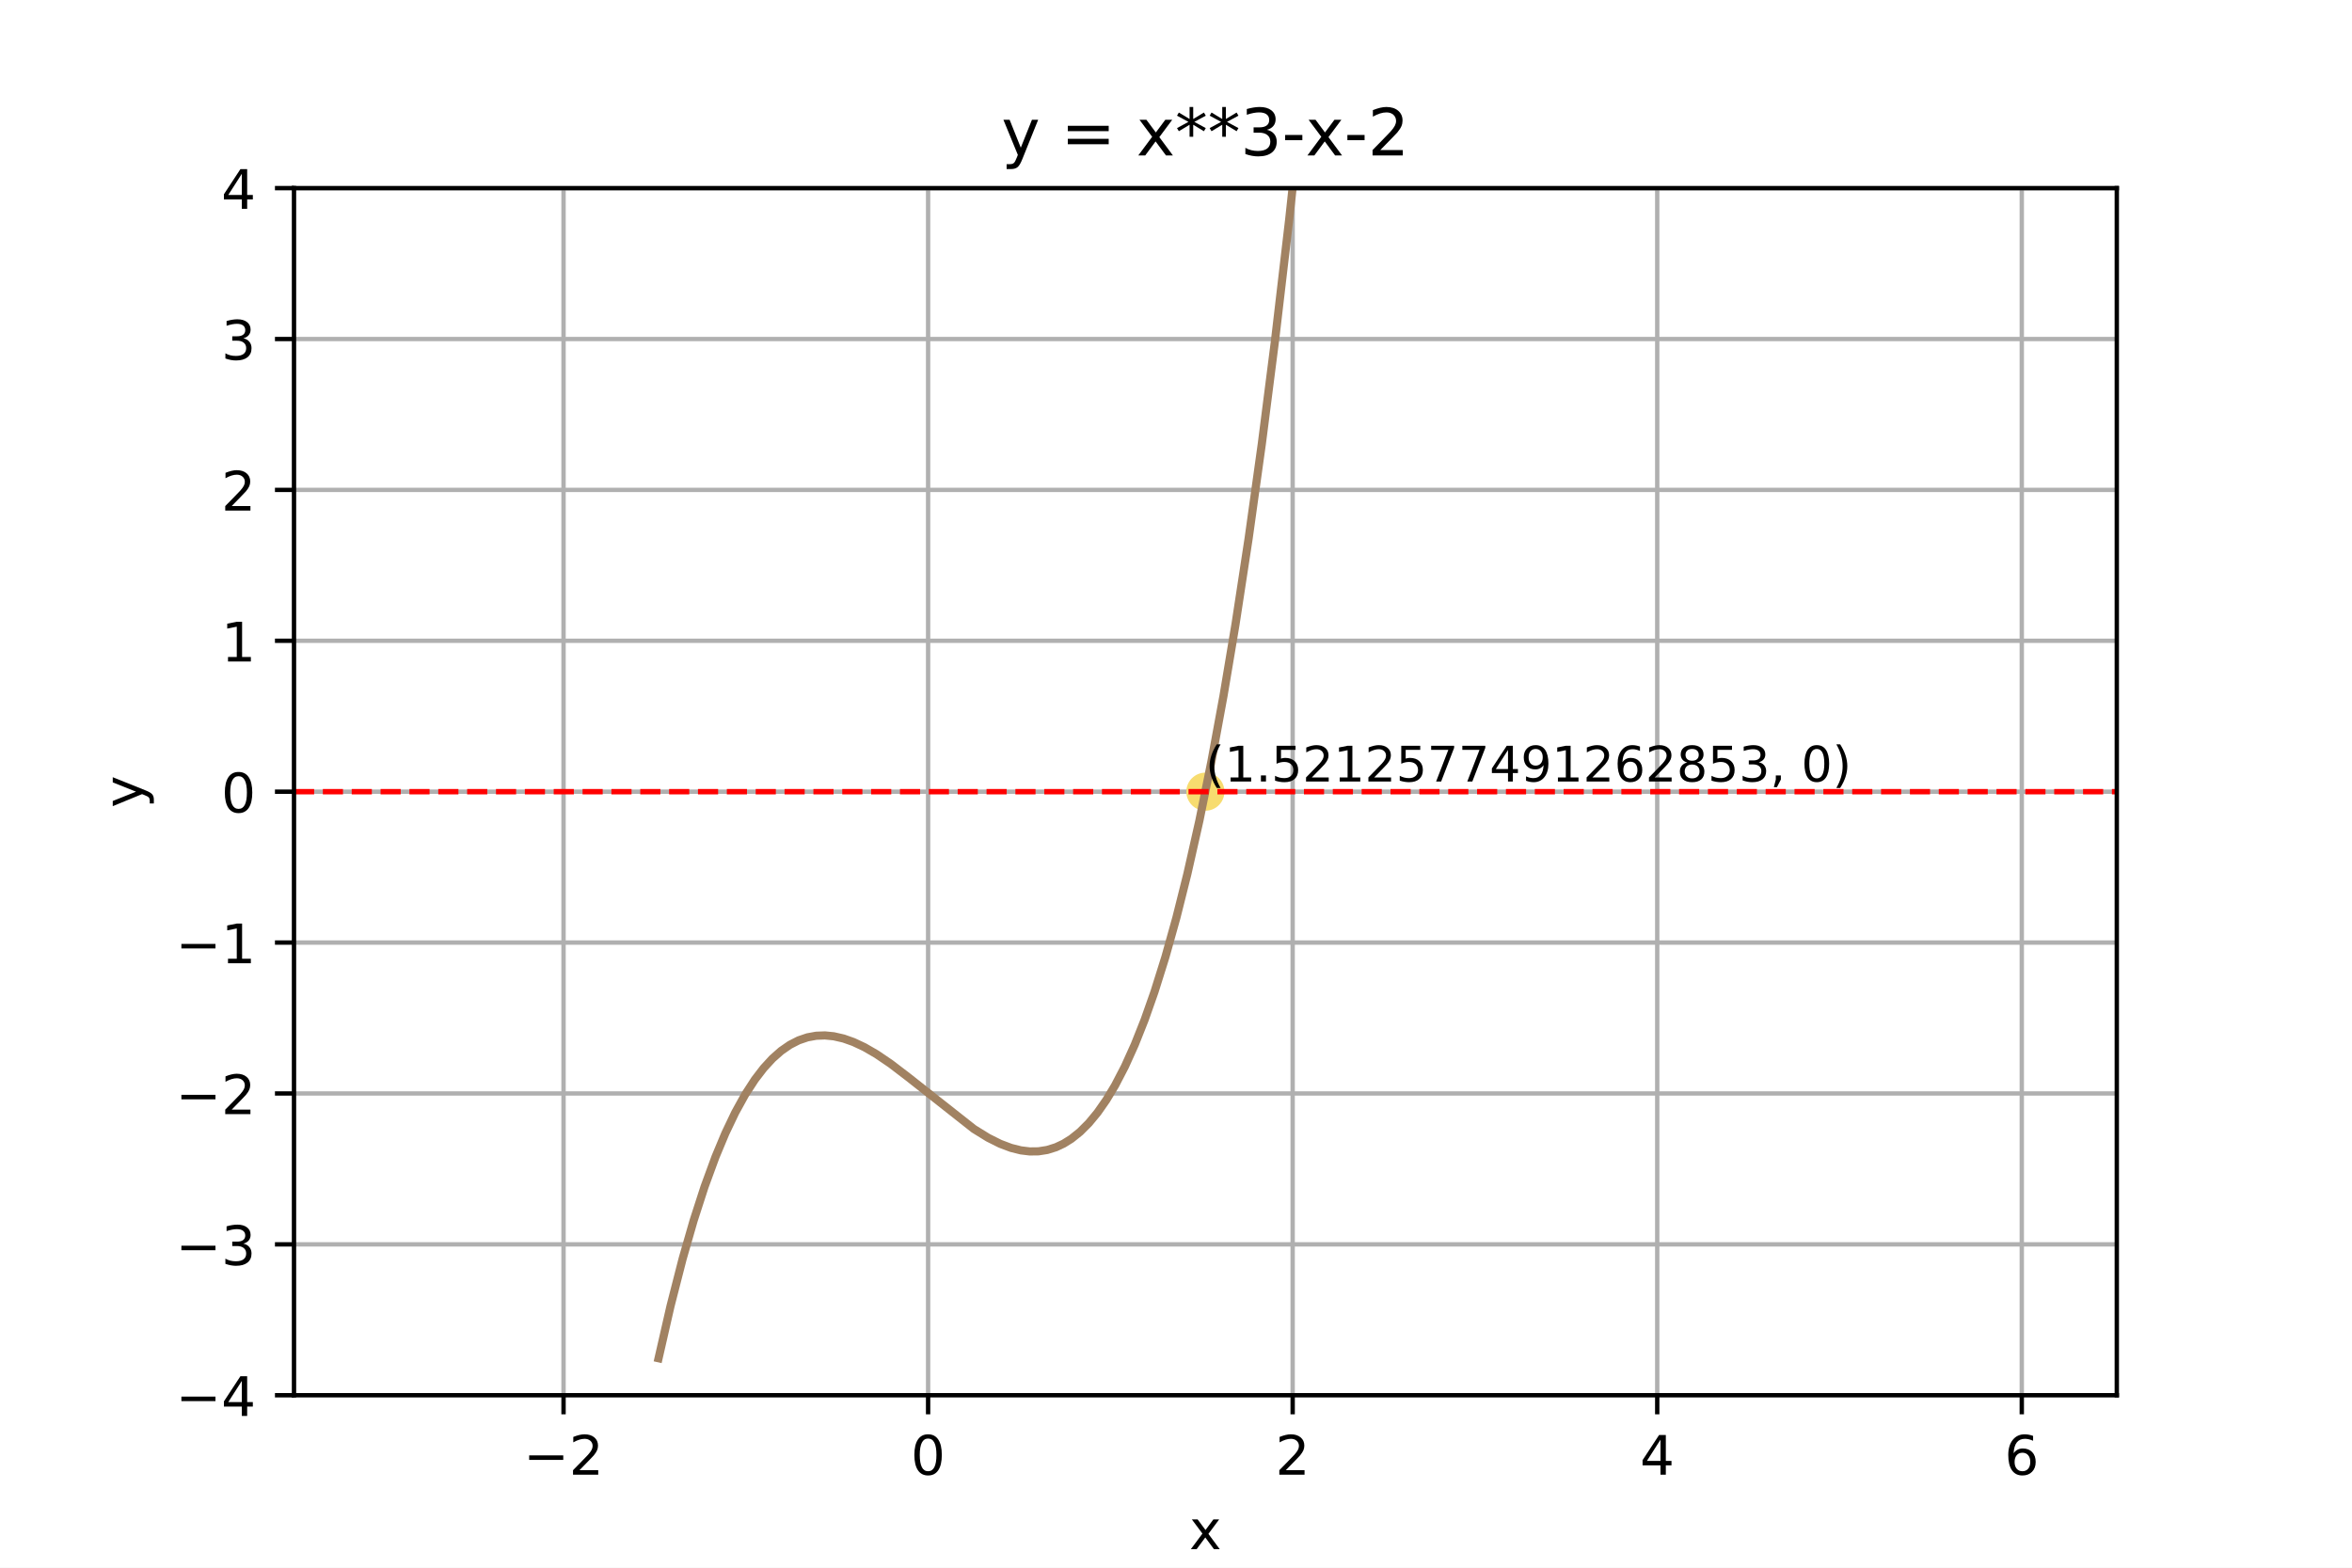
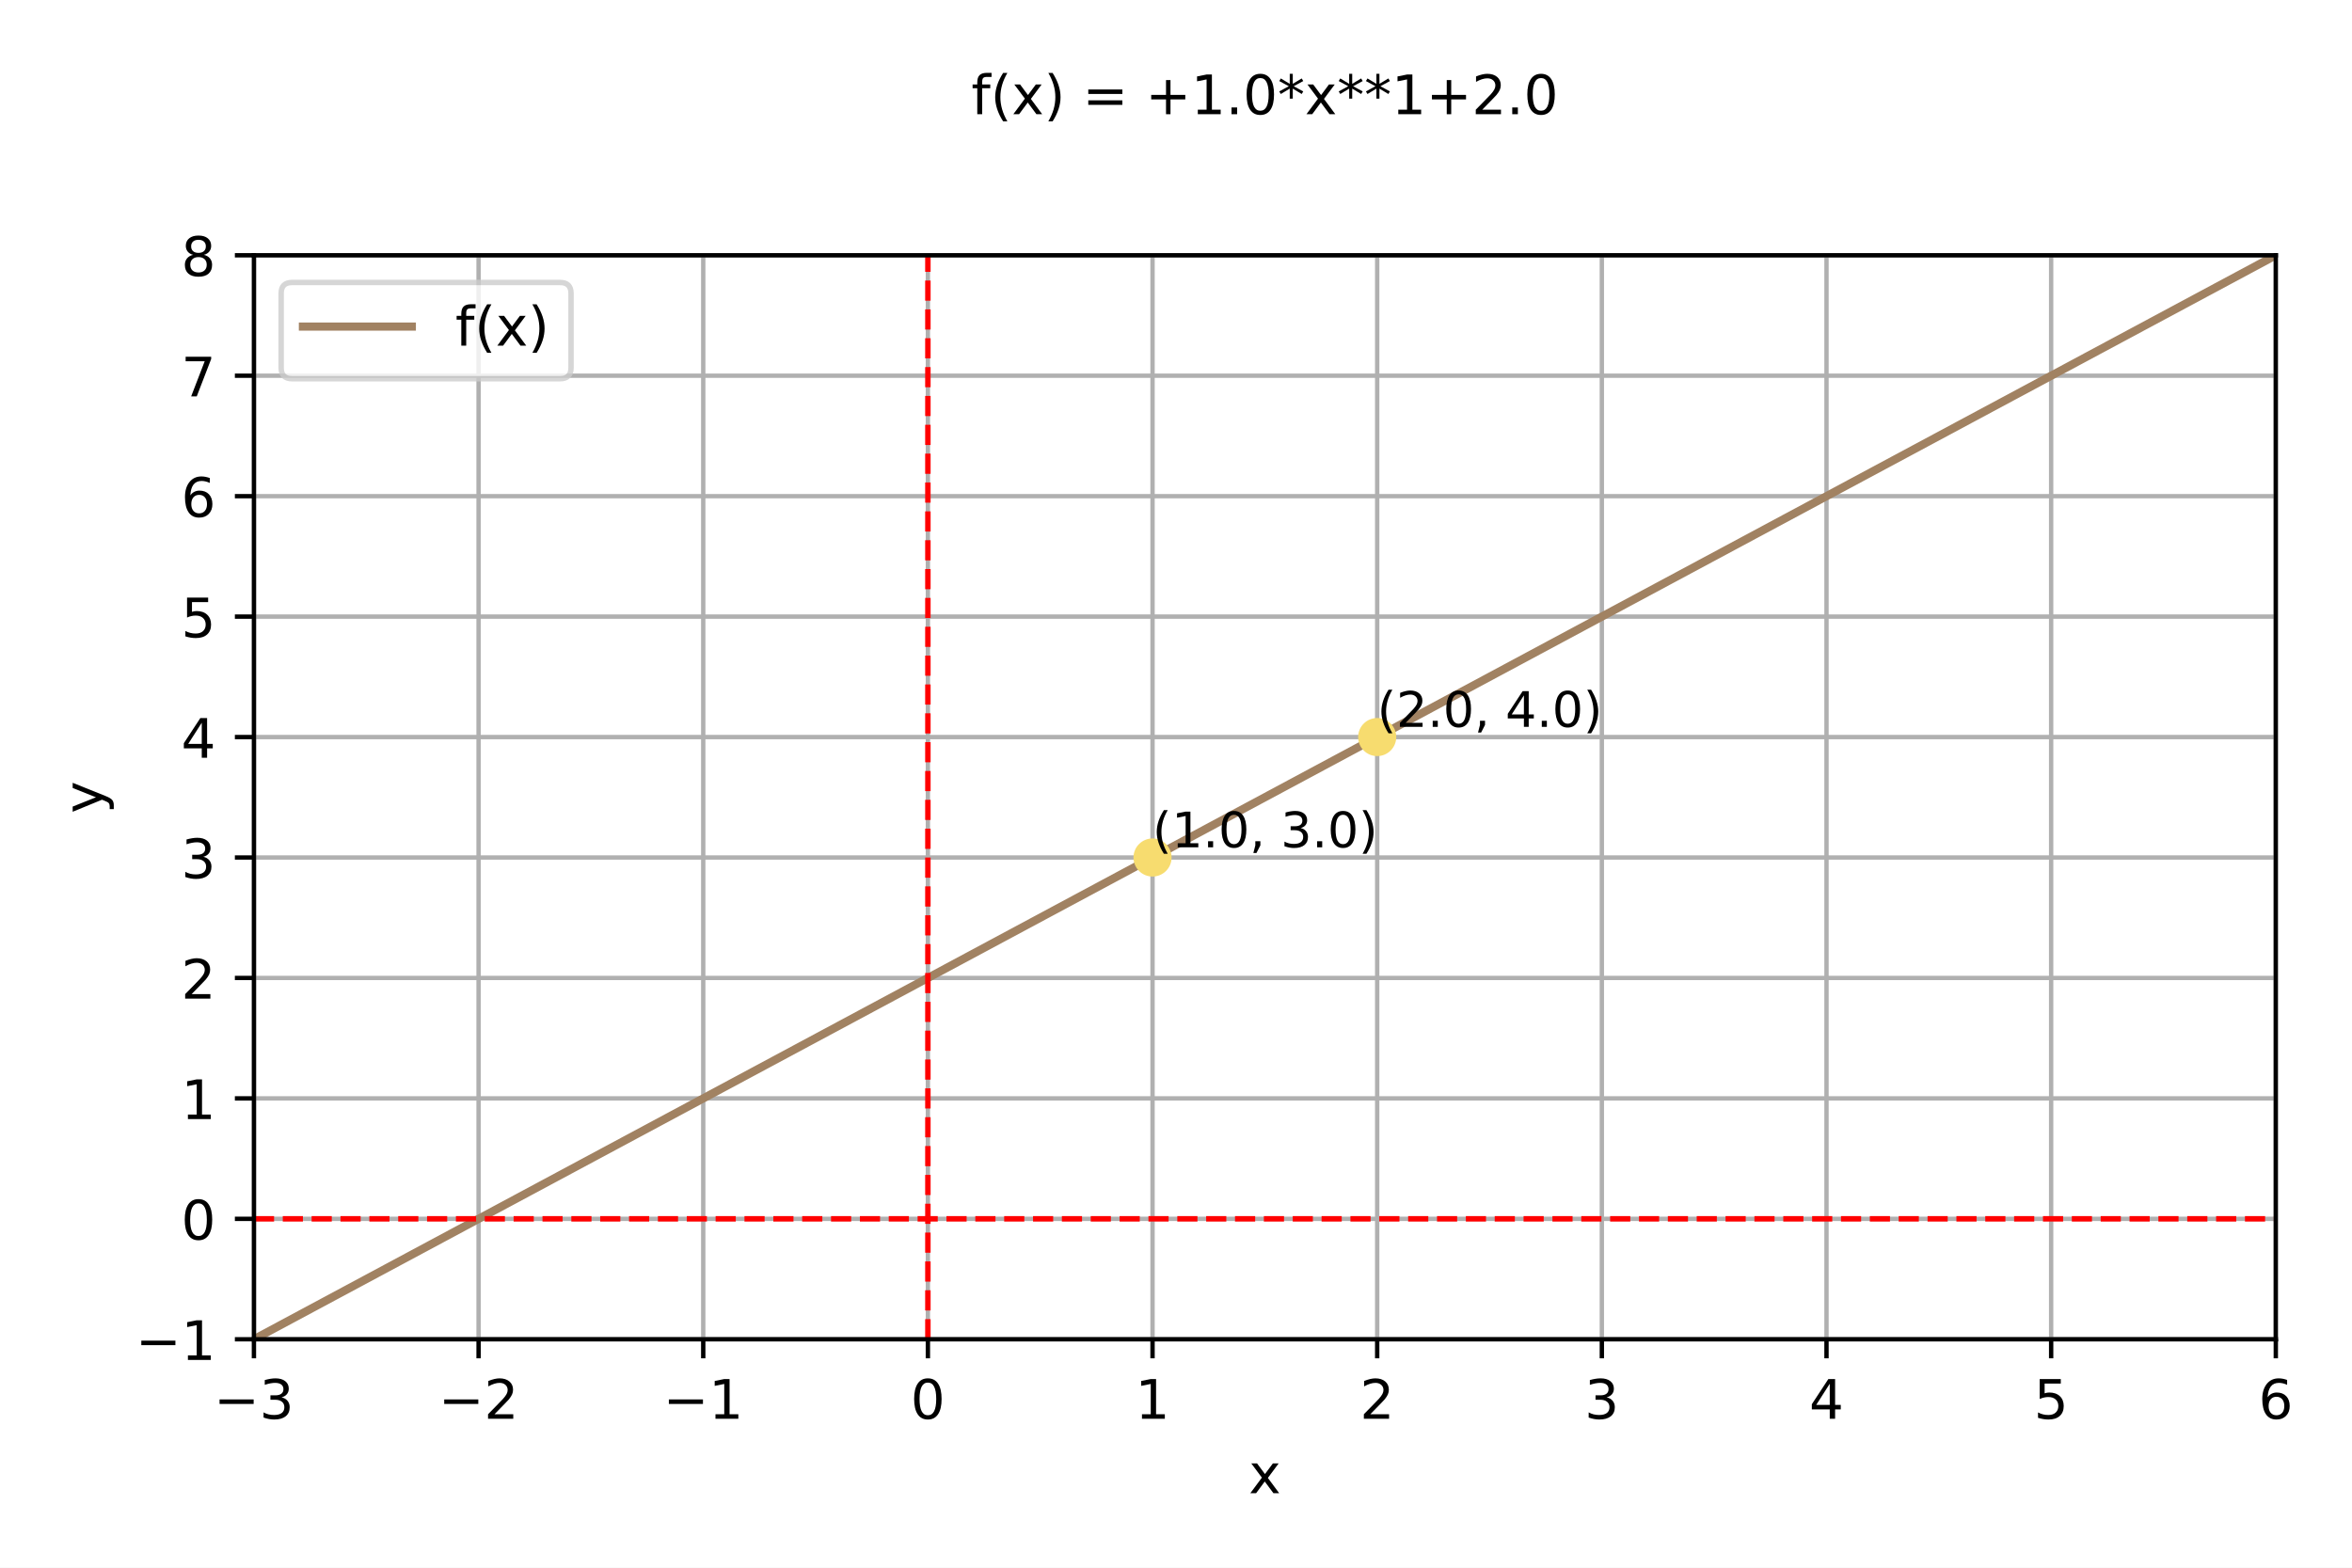
<svg xmlns="http://www.w3.org/2000/svg" xmlns:xlink="http://www.w3.org/1999/xlink" width="432pt" height="288pt" viewBox="0 0 432 288" version="1.1">
  <defs>
    <style type="text/css">*{stroke-linejoin: round; stroke-linecap: butt}</style>
  </defs>
  <g id="figure_1">
    <g id="patch_1">
      <path d="M 0 288  L 432 288  L 432 0  L 0 0  z " style="fill: #ffffff" />
    </g>
    <g id="axes_1">
      <g id="patch_2">
-         <path d="M 54 256.32  L 388.8 256.32  L 388.8 34.56  L 54 34.56  z " style="fill: #ffffff" />
+         <path d="M 46.64 246.04  L 418.005 246.04  L 418.005 46.896  L 46.64 46.896  z " style="fill: #ffffff" />
      </g>
      <g id="matplotlib.axis_1">
        <g id="xtick_1">
          <g id="line2d_1">
-             <path d="M 103.508 256.32  L 103.508 34.56  " clip-path="url(#p84d6d3e597)" style="fill: none; stroke: #b0b0b0; stroke-width: 0.8; stroke-linecap: square" />
+             <path d="M 46.64 246.04  L 46.64 46.896  " clip-path="url(#pe96548ec60)" style="fill: none; stroke: #b0b0b0; stroke-width: 0.8; stroke-linecap: square" />
          </g>
          <g id="line2d_2">
            <defs>
-               <path id="md7bb9c4067" d="M 0 0  L 0 3.5  " style="stroke: #000000; stroke-width: 0.8" />
+               <path id="m663a6b1ca2" d="M 0 0  L 0 3.5  " style="stroke: #000000; stroke-width: 0.8" />
            </defs>
            <g>
-               <use xlink:href="#md7bb9c4067" x="103.508" y="256.32" style="stroke: #000000; stroke-width: 0.8" />
+               <use xlink:href="#m663a6b1ca2" x="46.64" y="246.04" style="stroke: #000000; stroke-width: 0.8" />
            </g>
          </g>
          <g id="text_1">
-             <g transform="translate(96.1372 270.9184) scale(0.1 -0.1)">
+             <g transform="translate(39.26891 260.6384) scale(0.1 -0.1)">
              <defs>
                <path id="DejaVuSans-2212" d="M 678 2272  L 4684 2272  L 4684 1741  L 678 1741  L 678 2272  z " transform="scale(0.015625)" />
+                 <path id="DejaVuSans-33" d="M 2597 2516  Q 3050 2419 3304 2112  Q 3559 1806 3559 1356  Q 3559 666 3084 287  Q 2609 -91 1734 -91  Q 1441 -91 1130 -33  Q 819 25 488 141  L 488 750  Q 750 597 1062 519  Q 1375 441 1716 441  Q 2309 441 2620 675  Q 2931 909 2931 1356  Q 2931 1769 2642 2001  Q 2353 2234 1838 2234  L 1294 2234  L 1294 2753  L 1863 2753  Q 2328 2753 2575 2939  Q 2822 3125 2822 3475  Q 2822 3834 2567 4026  Q 2313 4219 1838 4219  Q 1578 4219 1281 4162  Q 984 4106 628 3988  L 628 4550  Q 988 4650 1302 4700  Q 1616 4750 1894 4750  Q 2613 4750 3031 4423  Q 3450 4097 3450 3541  Q 3450 3153 3228 2886  Q 3006 2619 2597 2516  z " transform="scale(0.015625)" />
+               </defs>
+               <use xlink:href="#DejaVuSans-2212" />
+               <use xlink:href="#DejaVuSans-33" x="83.789" />
+             </g>
+           </g>
+         </g>
+         <g id="xtick_2">
+           <g id="line2d_3">
+             <path d="M 87.903 246.04  L 87.903 46.896  " clip-path="url(#pe96548ec60)" style="fill: none; stroke: #b0b0b0; stroke-width: 0.8; stroke-linecap: square" />
+           </g>
+           <g id="line2d_4">
+             <g>
+               <use xlink:href="#m663a6b1ca2" x="87.903" y="246.04" style="stroke: #000000; stroke-width: 0.8" />
+             </g>
+           </g>
+           <g id="text_2">
+             <g transform="translate(80.53168 260.6384) scale(0.1 -0.1)">
+               <defs>
                <path id="DejaVuSans-32" d="M 1228 531  L 3431 531  L 3431 0  L 469 0  L 469 531  Q 828 903 1448 1529  Q 2069 2156 2228 2338  Q 2531 2678 2651 2914  Q 2772 3150 2772 3378  Q 2772 3750 2511 3984  Q 2250 4219 1831 4219  Q 1534 4219 1204 4116  Q 875 4013 500 3803  L 500 4441  Q 881 4594 1212 4672  Q 1544 4750 1819 4750  Q 2544 4750 2975 4387  Q 3406 4025 3406 3419  Q 3406 3131 3298 2873  Q 3191 2616 2906 2266  Q 2828 2175 2409 1742  Q 1991 1309 1228 531  z " transform="scale(0.015625)" />
              </defs>
              <use xlink:href="#DejaVuSans-2212" />
              <use xlink:href="#DejaVuSans-32" x="83.789" />
            </g>
          </g>
        </g>
-         <g id="xtick_2">
-           <g id="line2d_3">
-             <path d="M 170.468 256.32  L 170.468 34.56  " clip-path="url(#p84d6d3e597)" style="fill: none; stroke: #b0b0b0; stroke-width: 0.8; stroke-linecap: square" />
-           </g>
-           <g id="line2d_4">
-             <g>
-               <use xlink:href="#md7bb9c4067" x="170.468" y="256.32" style="stroke: #000000; stroke-width: 0.8" />
-             </g>
-           </g>
-           <g id="text_2">
-             <g transform="translate(167.287 270.9184) scale(0.1 -0.1)">
-               <defs>
-                 <path id="DejaVuSans-30" d="M 2034 4250  Q 1547 4250 1301 3770  Q 1056 3291 1056 2328  Q 1056 1369 1301 889  Q 1547 409 2034 409  Q 2525 409 2770 889  Q 3016 1369 3016 2328  Q 3016 3291 2770 3770  Q 2525 4250 2034 4250  z M 2034 4750  Q 2819 4750 3233 4129  Q 3647 3509 3647 2328  Q 3647 1150 3233 529  Q 2819 -91 2034 -91  Q 1250 -91 836 529  Q 422 1150 422 2328  Q 422 3509 836 4129  Q 1250 4750 2034 4750  z " transform="scale(0.015625)" />
-               </defs>
-               <use xlink:href="#DejaVuSans-30" />
-             </g>
-           </g>
-         </g>
        <g id="xtick_3">
          <g id="line2d_5">
-             <path d="M 237.428 256.32  L 237.428 34.56  " clip-path="url(#p84d6d3e597)" style="fill: none; stroke: #b0b0b0; stroke-width: 0.8; stroke-linecap: square" />
+             <path d="M 129.166 246.04  L 129.166 46.896  " clip-path="url(#pe96548ec60)" style="fill: none; stroke: #b0b0b0; stroke-width: 0.8; stroke-linecap: square" />
          </g>
          <g id="line2d_6">
            <g>
-               <use xlink:href="#md7bb9c4067" x="237.428" y="256.32" style="stroke: #000000; stroke-width: 0.8" />
+               <use xlink:href="#m663a6b1ca2" x="129.166" y="246.04" style="stroke: #000000; stroke-width: 0.8" />
            </g>
          </g>
          <g id="text_3">
-             <g transform="translate(234.247 270.9184) scale(0.1 -0.1)">
-               <use xlink:href="#DejaVuSans-32" />
+             <g transform="translate(121.7945 260.6384) scale(0.1 -0.1)">
+               <defs>
+                 <path id="DejaVuSans-31" d="M 794 531  L 1825 531  L 1825 4091  L 703 3866  L 703 4441  L 1819 4666  L 2450 4666  L 2450 531  L 3481 531  L 3481 0  L 794 0  L 794 531  z " transform="scale(0.015625)" />
+               </defs>
+               <use xlink:href="#DejaVuSans-2212" />
+               <use xlink:href="#DejaVuSans-31" x="83.789" />
            </g>
          </g>
        </g>
        <g id="xtick_4">
          <g id="line2d_7">
-             <path d="M 304.388 256.32  L 304.388 34.56  " clip-path="url(#p84d6d3e597)" style="fill: none; stroke: #b0b0b0; stroke-width: 0.8; stroke-linecap: square" />
+             <path d="M 170.428 246.04  L 170.428 46.896  " clip-path="url(#pe96548ec60)" style="fill: none; stroke: #b0b0b0; stroke-width: 0.8; stroke-linecap: square" />
          </g>
          <g id="line2d_8">
            <g>
-               <use xlink:href="#md7bb9c4067" x="304.388" y="256.32" style="stroke: #000000; stroke-width: 0.8" />
+               <use xlink:href="#m663a6b1ca2" x="170.428" y="246.04" style="stroke: #000000; stroke-width: 0.8" />
            </g>
          </g>
          <g id="text_4">
-             <g transform="translate(301.207 270.9184) scale(0.1 -0.1)">
-               <defs>
-                 <path id="DejaVuSans-34" d="M 2419 4116  L 825 1625  L 2419 1625  L 2419 4116  z M 2253 4666  L 3047 4666  L 3047 1625  L 3713 1625  L 3713 1100  L 3047 1100  L 3047 0  L 2419 0  L 2419 1100  L 313 1100  L 313 1709  L 2253 4666  z " transform="scale(0.015625)" />
-               </defs>
-               <use xlink:href="#DejaVuSans-34" />
+             <g transform="translate(167.2471 260.6384) scale(0.1 -0.1)">
+               <defs>
+                 <path id="DejaVuSans-30" d="M 2034 4250  Q 1547 4250 1301 3770  Q 1056 3291 1056 2328  Q 1056 1369 1301 889  Q 1547 409 2034 409  Q 2525 409 2770 889  Q 3016 1369 3016 2328  Q 3016 3291 2770 3770  Q 2525 4250 2034 4250  z M 2034 4750  Q 2819 4750 3233 4129  Q 3647 3509 3647 2328  Q 3647 1150 3233 529  Q 2819 -91 2034 -91  Q 1250 -91 836 529  Q 422 1150 422 2328  Q 422 3509 836 4129  Q 1250 4750 2034 4750  z " transform="scale(0.015625)" />
+               </defs>
+               <use xlink:href="#DejaVuSans-30" />
            </g>
          </g>
        </g>
        <g id="xtick_5">
          <g id="line2d_9">
-             <path d="M 371.348 256.32  L 371.348 34.56  " clip-path="url(#p84d6d3e597)" style="fill: none; stroke: #b0b0b0; stroke-width: 0.8; stroke-linecap: square" />
+             <path d="M 211.691 246.04  L 211.691 46.896  " clip-path="url(#pe96548ec60)" style="fill: none; stroke: #b0b0b0; stroke-width: 0.8; stroke-linecap: square" />
          </g>
          <g id="line2d_10">
            <g>
-               <use xlink:href="#md7bb9c4067" x="371.348" y="256.32" style="stroke: #000000; stroke-width: 0.8" />
+               <use xlink:href="#m663a6b1ca2" x="211.691" y="246.04" style="stroke: #000000; stroke-width: 0.8" />
            </g>
          </g>
          <g id="text_5">
-             <g transform="translate(368.167 270.9184) scale(0.1 -0.1)">
+             <g transform="translate(208.5099 260.6384) scale(0.1 -0.1)">
+               <use xlink:href="#DejaVuSans-31" />
+             </g>
+           </g>
+         </g>
+         <g id="xtick_6">
+           <g id="line2d_11">
+             <path d="M 252.954 246.04  L 252.954 46.896  " clip-path="url(#pe96548ec60)" style="fill: none; stroke: #b0b0b0; stroke-width: 0.8; stroke-linecap: square" />
+           </g>
+           <g id="line2d_12">
+             <g>
+               <use xlink:href="#m663a6b1ca2" x="252.954" y="246.04" style="stroke: #000000; stroke-width: 0.8" />
+             </g>
+           </g>
+           <g id="text_6">
+             <g transform="translate(249.7726 260.6384) scale(0.1 -0.1)">
+               <use xlink:href="#DejaVuSans-32" />
+             </g>
+           </g>
+         </g>
+         <g id="xtick_7">
+           <g id="line2d_13">
+             <path d="M 294.217 246.04  L 294.217 46.896  " clip-path="url(#pe96548ec60)" style="fill: none; stroke: #b0b0b0; stroke-width: 0.8; stroke-linecap: square" />
+           </g>
+           <g id="line2d_14">
+             <g>
+               <use xlink:href="#m663a6b1ca2" x="294.217" y="246.04" style="stroke: #000000; stroke-width: 0.8" />
+             </g>
+           </g>
+           <g id="text_7">
+             <g transform="translate(291.0354 260.6384) scale(0.1 -0.1)">
+               <use xlink:href="#DejaVuSans-33" />
+             </g>
+           </g>
+         </g>
+         <g id="xtick_8">
+           <g id="line2d_15">
+             <path d="M 335.479 246.04  L 335.479 46.896  " clip-path="url(#pe96548ec60)" style="fill: none; stroke: #b0b0b0; stroke-width: 0.8; stroke-linecap: square" />
+           </g>
+           <g id="line2d_16">
+             <g>
+               <use xlink:href="#m663a6b1ca2" x="335.479" y="246.04" style="stroke: #000000; stroke-width: 0.8" />
+             </g>
+           </g>
+           <g id="text_8">
+             <g transform="translate(332.2982 260.6384) scale(0.1 -0.1)">
+               <defs>
+                 <path id="DejaVuSans-34" d="M 2419 4116  L 825 1625  L 2419 1625  L 2419 4116  z M 2253 4666  L 3047 4666  L 3047 1625  L 3713 1625  L 3713 1100  L 3047 1100  L 3047 0  L 2419 0  L 2419 1100  L 313 1100  L 313 1709  L 2253 4666  z " transform="scale(0.015625)" />
+               </defs>
+               <use xlink:href="#DejaVuSans-34" />
+             </g>
+           </g>
+         </g>
+         <g id="xtick_9">
+           <g id="line2d_17">
+             <path d="M 376.742 246.04  L 376.742 46.896  " clip-path="url(#pe96548ec60)" style="fill: none; stroke: #b0b0b0; stroke-width: 0.8; stroke-linecap: square" />
+           </g>
+           <g id="line2d_18">
+             <g>
+               <use xlink:href="#m663a6b1ca2" x="376.742" y="246.04" style="stroke: #000000; stroke-width: 0.8" />
+             </g>
+           </g>
+           <g id="text_9">
+             <g transform="translate(373.561 260.6384) scale(0.1 -0.1)">
+               <defs>
+                 <path id="DejaVuSans-35" d="M 691 4666  L 3169 4666  L 3169 4134  L 1269 4134  L 1269 2991  Q 1406 3038 1543 3061  Q 1681 3084 1819 3084  Q 2600 3084 3056 2656  Q 3513 2228 3513 1497  Q 3513 744 3044 326  Q 2575 -91 1722 -91  Q 1428 -91 1123 -41  Q 819 9 494 109  L 494 744  Q 775 591 1075 516  Q 1375 441 1709 441  Q 2250 441 2565 725  Q 2881 1009 2881 1497  Q 2881 1984 2565 2268  Q 2250 2553 1709 2553  Q 1456 2553 1204 2497  Q 953 2441 691 2322  L 691 4666  z " transform="scale(0.015625)" />
+               </defs>
+               <use xlink:href="#DejaVuSans-35" />
+             </g>
+           </g>
+         </g>
+         <g id="xtick_10">
+           <g id="line2d_19">
+             <path d="M 418.005 246.04  L 418.005 46.896  " clip-path="url(#pe96548ec60)" style="fill: none; stroke: #b0b0b0; stroke-width: 0.8; stroke-linecap: square" />
+           </g>
+           <g id="line2d_20">
+             <g>
+               <use xlink:href="#m663a6b1ca2" x="418.005" y="246.04" style="stroke: #000000; stroke-width: 0.8" />
+             </g>
+           </g>
+           <g id="text_10">
+             <g transform="translate(414.8238 260.6384) scale(0.1 -0.1)">
              <defs>
                <path id="DejaVuSans-36" d="M 2113 2584  Q 1688 2584 1439 2293  Q 1191 2003 1191 1497  Q 1191 994 1439 701  Q 1688 409 2113 409  Q 2538 409 2786 701  Q 3034 994 3034 1497  Q 3034 2003 2786 2293  Q 2538 2584 2113 2584  z M 3366 4563  L 3366 3988  Q 3128 4100 2886 4159  Q 2644 4219 2406 4219  Q 1781 4219 1451 3797  Q 1122 3375 1075 2522  Q 1259 2794 1537 2939  Q 1816 3084 2150 3084  Q 2853 3084 3261 2657  Q 3669 2231 3669 1497  Q 3669 778 3244 343  Q 2819 -91 2113 -91  Q 1303 -91 875 529  Q 447 1150 447 2328  Q 447 3434 972 4092  Q 1497 4750 2381 4750  Q 2619 4750 2861 4703  Q 3103 4656 3366 4563  z " transform="scale(0.015625)" />
              </defs>
              <use xlink:href="#DejaVuSans-36" />
            </g>
          </g>
        </g>
-         <g id="text_6">
-           <g transform="translate(218.4406 284.5966) scale(0.1 -0.1)">
+         <g id="text_11">
+           <g transform="translate(229.3631 274.3166) scale(0.1 -0.1)">
            <defs>
              <path id="DejaVuSans-78" d="M 3513 3500  L 2247 1797  L 3578 0  L 2900 0  L 1881 1375  L 863 0  L 184 0  L 1544 1831  L 300 3500  L 978 3500  L 1906 2253  L 2834 3500  L 3513 3500  z " transform="scale(0.015625)" />
            </defs>
            <use xlink:href="#DejaVuSans-78" />
          </g>
        </g>
      </g>
      <g id="matplotlib.axis_2">
        <g id="ytick_1">
-           <g id="line2d_11">
-             <path d="M 54 256.32  L 388.8 256.32  " clip-path="url(#p84d6d3e597)" style="fill: none; stroke: #b0b0b0; stroke-width: 0.8; stroke-linecap: square" />
-           </g>
-           <g id="line2d_12">
+           <g id="line2d_21">
+             <path d="M 46.64 246.04  L 418.005 246.04  " clip-path="url(#pe96548ec60)" style="fill: none; stroke: #b0b0b0; stroke-width: 0.8; stroke-linecap: square" />
+           </g>
+           <g id="line2d_22">
            <defs>
-               <path id="m51b8ddcc61" d="M 0 0  L -3.5 0  " style="stroke: #000000; stroke-width: 0.8" />
+               <path id="m7b6f7f8f1e" d="M 0 0  L -3.5 0  " style="stroke: #000000; stroke-width: 0.8" />
            </defs>
            <g>
-               <use xlink:href="#m51b8ddcc61" x="54" y="256.32" style="stroke: #000000; stroke-width: 0.8" />
-             </g>
-           </g>
-           <g id="text_7">
-             <g transform="translate(32.25781 260.1192) scale(0.1 -0.1)">
-               <use xlink:href="#DejaVuSans-2212" />
-               <use xlink:href="#DejaVuSans-34" x="83.789" />
-             </g>
-           </g>
-         </g>
-         <g id="ytick_2">
-           <g id="line2d_13">
-             <path d="M 54 228.6  L 388.8 228.6  " clip-path="url(#p84d6d3e597)" style="fill: none; stroke: #b0b0b0; stroke-width: 0.8; stroke-linecap: square" />
-           </g>
-           <g id="line2d_14">
-             <g>
-               <use xlink:href="#m51b8ddcc61" x="54" y="228.6" style="stroke: #000000; stroke-width: 0.8" />
-             </g>
-           </g>
-           <g id="text_8">
-             <g transform="translate(32.25781 232.3992) scale(0.1 -0.1)">
-               <defs>
-                 <path id="DejaVuSans-33" d="M 2597 2516  Q 3050 2419 3304 2112  Q 3559 1806 3559 1356  Q 3559 666 3084 287  Q 2609 -91 1734 -91  Q 1441 -91 1130 -33  Q 819 25 488 141  L 488 750  Q 750 597 1062 519  Q 1375 441 1716 441  Q 2309 441 2620 675  Q 2931 909 2931 1356  Q 2931 1769 2642 2001  Q 2353 2234 1838 2234  L 1294 2234  L 1294 2753  L 1863 2753  Q 2328 2753 2575 2939  Q 2822 3125 2822 3475  Q 2822 3834 2567 4026  Q 2313 4219 1838 4219  Q 1578 4219 1281 4162  Q 984 4106 628 3988  L 628 4550  Q 988 4650 1302 4700  Q 1616 4750 1894 4750  Q 2613 4750 3031 4423  Q 3450 4097 3450 3541  Q 3450 3153 3228 2886  Q 3006 2619 2597 2516  z " transform="scale(0.015625)" />
-               </defs>
-               <use xlink:href="#DejaVuSans-2212" />
-               <use xlink:href="#DejaVuSans-33" x="83.789" />
-             </g>
-           </g>
-         </g>
-         <g id="ytick_3">
-           <g id="line2d_15">
-             <path d="M 54 200.88  L 388.8 200.88  " clip-path="url(#p84d6d3e597)" style="fill: none; stroke: #b0b0b0; stroke-width: 0.8; stroke-linecap: square" />
-           </g>
-           <g id="line2d_16">
-             <g>
-               <use xlink:href="#m51b8ddcc61" x="54" y="200.88" style="stroke: #000000; stroke-width: 0.8" />
-             </g>
-           </g>
-           <g id="text_9">
-             <g transform="translate(32.25781 204.6792) scale(0.1 -0.1)">
-               <use xlink:href="#DejaVuSans-2212" />
-               <use xlink:href="#DejaVuSans-32" x="83.789" />
-             </g>
-           </g>
-         </g>
-         <g id="ytick_4">
-           <g id="line2d_17">
-             <path d="M 54 173.16  L 388.8 173.16  " clip-path="url(#p84d6d3e597)" style="fill: none; stroke: #b0b0b0; stroke-width: 0.8; stroke-linecap: square" />
-           </g>
-           <g id="line2d_18">
-             <g>
-               <use xlink:href="#m51b8ddcc61" x="54" y="173.16" style="stroke: #000000; stroke-width: 0.8" />
-             </g>
-           </g>
-           <g id="text_10">
-             <g transform="translate(32.25781 176.9592) scale(0.1 -0.1)">
-               <defs>
-                 <path id="DejaVuSans-31" d="M 794 531  L 1825 531  L 1825 4091  L 703 3866  L 703 4441  L 1819 4666  L 2450 4666  L 2450 531  L 3481 531  L 3481 0  L 794 0  L 794 531  z " transform="scale(0.015625)" />
-               </defs>
+               <use xlink:href="#m7b6f7f8f1e" x="46.64" y="246.04" style="stroke: #000000; stroke-width: 0.8" />
+             </g>
+           </g>
+           <g id="text_12">
+             <g transform="translate(24.89781 249.8392) scale(0.1 -0.1)">
              <use xlink:href="#DejaVuSans-2212" />
              <use xlink:href="#DejaVuSans-31" x="83.789" />
            </g>
          </g>
        </g>
+         <g id="ytick_2">
+           <g id="line2d_23">
+             <path d="M 46.64 223.913  L 418.005 223.913  " clip-path="url(#pe96548ec60)" style="fill: none; stroke: #b0b0b0; stroke-width: 0.8; stroke-linecap: square" />
+           </g>
+           <g id="line2d_24">
+             <g>
+               <use xlink:href="#m7b6f7f8f1e" x="46.64" y="223.913" style="stroke: #000000; stroke-width: 0.8" />
+             </g>
+           </g>
+           <g id="text_13">
+             <g transform="translate(33.2775 227.7121) scale(0.1 -0.1)">
+               <use xlink:href="#DejaVuSans-30" />
+             </g>
+           </g>
+         </g>
+         <g id="ytick_3">
+           <g id="line2d_25">
+             <path d="M 46.64 201.786  L 418.005 201.786  " clip-path="url(#pe96548ec60)" style="fill: none; stroke: #b0b0b0; stroke-width: 0.8; stroke-linecap: square" />
+           </g>
+           <g id="line2d_26">
+             <g>
+               <use xlink:href="#m7b6f7f8f1e" x="46.64" y="201.786" style="stroke: #000000; stroke-width: 0.8" />
+             </g>
+           </g>
+           <g id="text_14">
+             <g transform="translate(33.2775 205.585) scale(0.1 -0.1)">
+               <use xlink:href="#DejaVuSans-31" />
+             </g>
+           </g>
+         </g>
+         <g id="ytick_4">
+           <g id="line2d_27">
+             <path d="M 46.64 179.659  L 418.005 179.659  " clip-path="url(#pe96548ec60)" style="fill: none; stroke: #b0b0b0; stroke-width: 0.8; stroke-linecap: square" />
+           </g>
+           <g id="line2d_28">
+             <g>
+               <use xlink:href="#m7b6f7f8f1e" x="46.64" y="179.659" style="stroke: #000000; stroke-width: 0.8" />
+             </g>
+           </g>
+           <g id="text_15">
+             <g transform="translate(33.2775 183.4579) scale(0.1 -0.1)">
+               <use xlink:href="#DejaVuSans-32" />
+             </g>
+           </g>
+         </g>
        <g id="ytick_5">
-           <g id="line2d_19">
-             <path d="M 54 145.44  L 388.8 145.44  " clip-path="url(#p84d6d3e597)" style="fill: none; stroke: #b0b0b0; stroke-width: 0.8; stroke-linecap: square" />
-           </g>
-           <g id="line2d_20">
-             <g>
-               <use xlink:href="#m51b8ddcc61" x="54" y="145.44" style="stroke: #000000; stroke-width: 0.8" />
-             </g>
-           </g>
-           <g id="text_11">
-             <g transform="translate(40.6375 149.2392) scale(0.1 -0.1)">
-               <use xlink:href="#DejaVuSans-30" />
+           <g id="line2d_29">
+             <path d="M 46.64 157.532  L 418.005 157.532  " clip-path="url(#pe96548ec60)" style="fill: none; stroke: #b0b0b0; stroke-width: 0.8; stroke-linecap: square" />
+           </g>
+           <g id="line2d_30">
+             <g>
+               <use xlink:href="#m7b6f7f8f1e" x="46.64" y="157.532" style="stroke: #000000; stroke-width: 0.8" />
+             </g>
+           </g>
+           <g id="text_16">
+             <g transform="translate(33.2775 161.3308) scale(0.1 -0.1)">
+               <use xlink:href="#DejaVuSans-33" />
            </g>
          </g>
        </g>
        <g id="ytick_6">
-           <g id="line2d_21">
-             <path d="M 54 117.72  L 388.8 117.72  " clip-path="url(#p84d6d3e597)" style="fill: none; stroke: #b0b0b0; stroke-width: 0.8; stroke-linecap: square" />
-           </g>
-           <g id="line2d_22">
-             <g>
-               <use xlink:href="#m51b8ddcc61" x="54" y="117.72" style="stroke: #000000; stroke-width: 0.8" />
-             </g>
-           </g>
-           <g id="text_12">
-             <g transform="translate(40.6375 121.5192) scale(0.1 -0.1)">
-               <use xlink:href="#DejaVuSans-31" />
+           <g id="line2d_31">
+             <path d="M 46.64 135.404  L 418.005 135.404  " clip-path="url(#pe96548ec60)" style="fill: none; stroke: #b0b0b0; stroke-width: 0.8; stroke-linecap: square" />
+           </g>
+           <g id="line2d_32">
+             <g>
+               <use xlink:href="#m7b6f7f8f1e" x="46.64" y="135.404" style="stroke: #000000; stroke-width: 0.8" />
+             </g>
+           </g>
+           <g id="text_17">
+             <g transform="translate(33.2775 139.2037) scale(0.1 -0.1)">
+               <use xlink:href="#DejaVuSans-34" />
            </g>
          </g>
        </g>
        <g id="ytick_7">
-           <g id="line2d_23">
-             <path d="M 54 90  L 388.8 90  " clip-path="url(#p84d6d3e597)" style="fill: none; stroke: #b0b0b0; stroke-width: 0.8; stroke-linecap: square" />
-           </g>
-           <g id="line2d_24">
-             <g>
-               <use xlink:href="#m51b8ddcc61" x="54" y="90" style="stroke: #000000; stroke-width: 0.8" />
-             </g>
-           </g>
-           <g id="text_13">
-             <g transform="translate(40.6375 93.79922) scale(0.1 -0.1)">
-               <use xlink:href="#DejaVuSans-32" />
+           <g id="line2d_33">
+             <path d="M 46.64 113.277  L 418.005 113.277  " clip-path="url(#pe96548ec60)" style="fill: none; stroke: #b0b0b0; stroke-width: 0.8; stroke-linecap: square" />
+           </g>
+           <g id="line2d_34">
+             <g>
+               <use xlink:href="#m7b6f7f8f1e" x="46.64" y="113.277" style="stroke: #000000; stroke-width: 0.8" />
+             </g>
+           </g>
+           <g id="text_18">
+             <g transform="translate(33.2775 117.0766) scale(0.1 -0.1)">
+               <use xlink:href="#DejaVuSans-35" />
            </g>
          </g>
        </g>
        <g id="ytick_8">
-           <g id="line2d_25">
-             <path d="M 54 62.28  L 388.8 62.28  " clip-path="url(#p84d6d3e597)" style="fill: none; stroke: #b0b0b0; stroke-width: 0.8; stroke-linecap: square" />
-           </g>
-           <g id="line2d_26">
-             <g>
-               <use xlink:href="#m51b8ddcc61" x="54" y="62.28" style="stroke: #000000; stroke-width: 0.8" />
-             </g>
-           </g>
-           <g id="text_14">
-             <g transform="translate(40.6375 66.07922) scale(0.1 -0.1)">
-               <use xlink:href="#DejaVuSans-33" />
+           <g id="line2d_35">
+             <path d="M 46.64 91.15  L 418.005 91.15  " clip-path="url(#pe96548ec60)" style="fill: none; stroke: #b0b0b0; stroke-width: 0.8; stroke-linecap: square" />
+           </g>
+           <g id="line2d_36">
+             <g>
+               <use xlink:href="#m7b6f7f8f1e" x="46.64" y="91.15" style="stroke: #000000; stroke-width: 0.8" />
+             </g>
+           </g>
+           <g id="text_19">
+             <g transform="translate(33.2775 94.94944) scale(0.1 -0.1)">
+               <use xlink:href="#DejaVuSans-36" />
            </g>
          </g>
        </g>
        <g id="ytick_9">
-           <g id="line2d_27">
-             <path d="M 54 34.56  L 388.8 34.56  " clip-path="url(#p84d6d3e597)" style="fill: none; stroke: #b0b0b0; stroke-width: 0.8; stroke-linecap: square" />
-           </g>
-           <g id="line2d_28">
-             <g>
-               <use xlink:href="#m51b8ddcc61" x="54" y="34.56" style="stroke: #000000; stroke-width: 0.8" />
-             </g>
-           </g>
-           <g id="text_15">
-             <g transform="translate(40.6375 38.35922) scale(0.1 -0.1)">
-               <use xlink:href="#DejaVuSans-34" />
-             </g>
-           </g>
-         </g>
-         <g id="text_16">
-           <g transform="translate(26.17813 148.3994) rotate(-90) scale(0.1 -0.1)">
+           <g id="line2d_37">
+             <path d="M 46.64 69.023  L 418.005 69.023  " clip-path="url(#pe96548ec60)" style="fill: none; stroke: #b0b0b0; stroke-width: 0.8; stroke-linecap: square" />
+           </g>
+           <g id="line2d_38">
+             <g>
+               <use xlink:href="#m7b6f7f8f1e" x="46.64" y="69.023" style="stroke: #000000; stroke-width: 0.8" />
+             </g>
+           </g>
+           <g id="text_20">
+             <g transform="translate(33.2775 72.82233) scale(0.1 -0.1)">
+               <defs>
+                 <path id="DejaVuSans-37" d="M 525 4666  L 3525 4666  L 3525 4397  L 1831 0  L 1172 0  L 2766 4134  L 525 4134  L 525 4666  z " transform="scale(0.015625)" />
+               </defs>
+               <use xlink:href="#DejaVuSans-37" />
+             </g>
+           </g>
+         </g>
+         <g id="ytick_10">
+           <g id="line2d_39">
+             <path d="M 46.64 46.896  L 418.005 46.896  " clip-path="url(#pe96548ec60)" style="fill: none; stroke: #b0b0b0; stroke-width: 0.8; stroke-linecap: square" />
+           </g>
+           <g id="line2d_40">
+             <g>
+               <use xlink:href="#m7b6f7f8f1e" x="46.64" y="46.896" style="stroke: #000000; stroke-width: 0.8" />
+             </g>
+           </g>
+           <g id="text_21">
+             <g transform="translate(33.2775 50.69522) scale(0.1 -0.1)">
+               <defs>
+                 <path id="DejaVuSans-38" d="M 2034 2216  Q 1584 2216 1326 1975  Q 1069 1734 1069 1313  Q 1069 891 1326 650  Q 1584 409 2034 409  Q 2484 409 2743 651  Q 3003 894 3003 1313  Q 3003 1734 2745 1975  Q 2488 2216 2034 2216  z M 1403 2484  Q 997 2584 770 2862  Q 544 3141 544 3541  Q 544 4100 942 4425  Q 1341 4750 2034 4750  Q 2731 4750 3128 4425  Q 3525 4100 3525 3541  Q 3525 3141 3298 2862  Q 3072 2584 2669 2484  Q 3125 2378 3379 2068  Q 3634 1759 3634 1313  Q 3634 634 3220 271  Q 2806 -91 2034 -91  Q 1263 -91 848 271  Q 434 634 434 1313  Q 434 1759 690 2068  Q 947 2378 1403 2484  z M 1172 3481  Q 1172 3119 1398 2916  Q 1625 2713 2034 2713  Q 2441 2713 2670 2916  Q 2900 3119 2900 3481  Q 2900 3844 2670 4047  Q 2441 4250 2034 4250  Q 1625 4250 1398 4047  Q 1172 3844 1172 3481  z " transform="scale(0.015625)" />
+               </defs>
+               <use xlink:href="#DejaVuSans-38" />
+             </g>
+           </g>
+         </g>
+         <g id="text_22">
+           <g transform="translate(18.81812 149.4274) rotate(-90) scale(0.1 -0.1)">
            <defs>
              <path id="DejaVuSans-79" d="M 2059 -325  Q 1816 -950 1584 -1140  Q 1353 -1331 966 -1331  L 506 -1331  L 506 -850  L 844 -850  Q 1081 -850 1212 -737  Q 1344 -625 1503 -206  L 1606 56  L 191 3500  L 800 3500  L 1894 763  L 2988 3500  L 3597 3500  L 2059 -325  z " transform="scale(0.015625)" />
            </defs>
            <use xlink:href="#DejaVuSans-79" />
          </g>
        </g>
      </g>
-       <g id="line2d_29">
-         <path d="M 221.4 145.44  " clip-path="url(#p84d6d3e597)" style="fill: none; stroke: #f7dc6f; stroke-width: 1.5; stroke-linecap: square" />
+       <g id="line2d_41">
+         <path d="M 46.64 246.04  L 418.005 46.896  L 418.005 46.896  " clip-path="url(#pe96548ec60)" style="fill: none; stroke: #a18262; stroke-width: 1.5; stroke-linecap: square" />
+       </g>
+       <g id="line2d_42">
+         <path d="M 211.691 157.532  " clip-path="url(#pe96548ec60)" style="fill: none; stroke: #f7dc6f; stroke-width: 1.5; stroke-linecap: square" />
        <defs>
-           <path id="mbc79d5e4ed" d="M 0 3  C 0.796 3 1.559 2.684 2.121 2.121  C 2.684 1.559 3 0.796 3 0  C 3 -0.796 2.684 -1.559 2.121 -2.121  C 1.559 -2.684 0.796 -3 0 -3  C -0.796 -3 -1.559 -2.684 -2.121 -2.121  C -2.684 -1.559 -3 -0.796 -3 0  C -3 0.796 -2.684 1.559 -2.121 2.121  C -1.559 2.684 -0.796 3 0 3  z " style="stroke: #f7dc6f" />
+           <path id="md596d5b09d" d="M 0 3  C 0.796 3 1.559 2.684 2.121 2.121  C 2.684 1.559 3 0.796 3 0  C 3 -0.796 2.684 -1.559 2.121 -2.121  C 1.559 -2.684 0.796 -3 0 -3  C -0.796 -3 -1.559 -2.684 -2.121 -2.121  C -2.684 -1.559 -3 -0.796 -3 0  C -3 0.796 -2.684 1.559 -2.121 2.121  C -1.559 2.684 -0.796 3 0 3  z " style="stroke: #f7dc6f" />
        </defs>
-         <g clip-path="url(#p84d6d3e597)">
-           <use xlink:href="#mbc79d5e4ed" x="221.4" y="145.44" style="fill: #f7dc6f; stroke: #f7dc6f" />
-         </g>
-       </g>
-       <g id="line2d_30">
-         <path d="M 120.96 249.523  L 123.172 239.869  L 125.384 231.241  L 127.395 224.247  L 129.405 218.025  L 131.416 212.538  L 133.226 208.2  L 135.036 204.402  L 136.845 201.118  L 138.655 198.323  L 140.264 196.226  L 141.872 194.476  L 143.481 193.054  L 145.09 191.941  L 146.698 191.12  L 148.307 190.571  L 149.916 190.276  L 151.524 190.217  L 153.133 190.375  L 154.943 190.79  L 156.752 191.43  L 158.763 192.373  L 160.975 193.652  L 163.589 195.425  L 166.806 197.884  L 178.871 207.399  L 181.485 209.014  L 183.697 210.123  L 185.708 210.883  L 187.518 211.335  L 189.126 211.53  L 190.735 211.511  L 192.344 211.26  L 193.952 210.757  L 195.36 210.097  L 196.768 209.219  L 198.376 207.931  L 199.985 206.324  L 201.594 204.378  L 203.202 202.075  L 204.811 199.396  L 206.621 195.911  L 208.43 191.901  L 210.24 187.341  L 212.05 182.203  L 214.061 175.785  L 216.071 168.586  L 218.082 160.569  L 220.294 150.765  L 222.506 139.879  L 224.718 127.866  L 226.93 114.676  L 229.343 98.89  L 231.756 81.584  L 234.169 62.696  L 236.783 40.378  L 239.397 16.052  L 241.108 -1  L 241.108 -1  " clip-path="url(#p84d6d3e597)" style="fill: none; stroke: #a18262; stroke-width: 1.5; stroke-linecap: square" />
-       </g>
-       <g id="line2d_31">
-         <path d="M 54 145.44  L 388.8 145.44  " clip-path="url(#p84d6d3e597)" style="fill: none; stroke-dasharray: 3.7,1.6; stroke-dashoffset: 0; stroke: #ff0000" />
+         <g clip-path="url(#pe96548ec60)">
+           <use xlink:href="#md596d5b09d" x="211.691" y="157.532" style="fill: #f7dc6f; stroke: #f7dc6f" />
+         </g>
+       </g>
+       <g id="line2d_43">
+         <path d="M 252.954 135.404  " clip-path="url(#pe96548ec60)" style="fill: none; stroke: #f7dc6f; stroke-width: 1.5; stroke-linecap: square" />
+         <g clip-path="url(#pe96548ec60)">
+           <use xlink:href="#md596d5b09d" x="252.954" y="135.404" style="fill: #f7dc6f; stroke: #f7dc6f" />
+         </g>
+       </g>
+       <g id="line2d_44">
+         <path d="M 46.64 223.913  L 418.005 223.913  " clip-path="url(#pe96548ec60)" style="fill: none; stroke-dasharray: 3.7,1.6; stroke-dashoffset: 0; stroke: #ff0000" />
+       </g>
+       <g id="line2d_45">
+         <path d="M 170.428 246.04  L 170.428 46.896  " clip-path="url(#pe96548ec60)" style="fill: none; stroke-dasharray: 3.7,1.6; stroke-dashoffset: 0; stroke: #ff0000" />
      </g>
      <g id="patch_3">
-         <path d="M 54 256.32  L 54 34.56  " style="fill: none; stroke: #000000; stroke-width: 0.8; stroke-linejoin: miter; stroke-linecap: square" />
+         <path d="M 46.64 246.04  L 46.64 46.896  " style="fill: none; stroke: #000000; stroke-width: 0.8; stroke-linejoin: miter; stroke-linecap: square" />
      </g>
      <g id="patch_4">
-         <path d="M 388.8 256.32  L 388.8 34.56  " style="fill: none; stroke: #000000; stroke-width: 0.8; stroke-linejoin: miter; stroke-linecap: square" />
+         <path d="M 418.005 246.04  L 418.005 46.896  " style="fill: none; stroke: #000000; stroke-width: 0.8; stroke-linejoin: miter; stroke-linecap: square" />
      </g>
      <g id="patch_5">
-         <path d="M 54 256.32  L 388.8 256.32  " style="fill: none; stroke: #000000; stroke-width: 0.8; stroke-linejoin: miter; stroke-linecap: square" />
+         <path d="M 46.64 246.04  L 418.005 246.04  " style="fill: none; stroke: #000000; stroke-width: 0.8; stroke-linejoin: miter; stroke-linecap: square" />
      </g>
      <g id="patch_6">
-         <path d="M 54 34.56  L 388.8 34.56  " style="fill: none; stroke: #000000; stroke-width: 0.8; stroke-linejoin: miter; stroke-linecap: square" />
-       </g>
-       <g id="text_17">
-         <g transform="translate(221.4 143.5683) scale(0.09 -0.09)">
+         <path d="M 46.64 46.896  L 418.005 46.896  " style="fill: none; stroke: #000000; stroke-width: 0.8; stroke-linejoin: miter; stroke-linecap: square" />
+       </g>
+       <g id="text_23">
+         <g transform="translate(211.6911 155.6598) scale(0.09 -0.09)">
          <defs>
            <path id="DejaVuSans-28" d="M 1984 4856  Q 1566 4138 1362 3434  Q 1159 2731 1159 2009  Q 1159 1288 1364 580  Q 1569 -128 1984 -844  L 1484 -844  Q 1016 -109 783 600  Q 550 1309 550 2009  Q 550 2706 781 3412  Q 1013 4119 1484 4856  L 1984 4856  z " transform="scale(0.015625)" />
            <path id="DejaVuSans-2e" d="M 684 794  L 1344 794  L 1344 0  L 684 0  L 684 794  z " transform="scale(0.015625)" />
-             <path id="DejaVuSans-35" d="M 691 4666  L 3169 4666  L 3169 4134  L 1269 4134  L 1269 2991  Q 1406 3038 1543 3061  Q 1681 3084 1819 3084  Q 2600 3084 3056 2656  Q 3513 2228 3513 1497  Q 3513 744 3044 326  Q 2575 -91 1722 -91  Q 1428 -91 1123 -41  Q 819 9 494 109  L 494 744  Q 775 591 1075 516  Q 1375 441 1709 441  Q 2250 441 2565 725  Q 2881 1009 2881 1497  Q 2881 1984 2565 2268  Q 2250 2553 1709 2553  Q 1456 2553 1204 2497  Q 953 2441 691 2322  L 691 4666  z " transform="scale(0.015625)" />
-             <path id="DejaVuSans-37" d="M 525 4666  L 3525 4666  L 3525 4397  L 1831 0  L 1172 0  L 2766 4134  L 525 4134  L 525 4666  z " transform="scale(0.015625)" />
-             <path id="DejaVuSans-39" d="M 703 97  L 703 672  Q 941 559 1184 500  Q 1428 441 1663 441  Q 2288 441 2617 861  Q 2947 1281 2994 2138  Q 2813 1869 2534 1725  Q 2256 1581 1919 1581  Q 1219 1581 811 2004  Q 403 2428 403 3163  Q 403 3881 828 4315  Q 1253 4750 1959 4750  Q 2769 4750 3195 4129  Q 3622 3509 3622 2328  Q 3622 1225 3098 567  Q 2575 -91 1691 -91  Q 1453 -91 1209 -44  Q 966 3 703 97  z M 1959 2075  Q 2384 2075 2632 2365  Q 2881 2656 2881 3163  Q 2881 3666 2632 3958  Q 2384 4250 1959 4250  Q 1534 4250 1286 3958  Q 1038 3666 1038 3163  Q 1038 2656 1286 2365  Q 1534 2075 1959 2075  z " transform="scale(0.015625)" />
-             <path id="DejaVuSans-38" d="M 2034 2216  Q 1584 2216 1326 1975  Q 1069 1734 1069 1313  Q 1069 891 1326 650  Q 1584 409 2034 409  Q 2484 409 2743 651  Q 3003 894 3003 1313  Q 3003 1734 2745 1975  Q 2488 2216 2034 2216  z M 1403 2484  Q 997 2584 770 2862  Q 544 3141 544 3541  Q 544 4100 942 4425  Q 1341 4750 2034 4750  Q 2731 4750 3128 4425  Q 3525 4100 3525 3541  Q 3525 3141 3298 2862  Q 3072 2584 2669 2484  Q 3125 2378 3379 2068  Q 3634 1759 3634 1313  Q 3634 634 3220 271  Q 2806 -91 2034 -91  Q 1263 -91 848 271  Q 434 634 434 1313  Q 434 1759 690 2068  Q 947 2378 1403 2484  z M 1172 3481  Q 1172 3119 1398 2916  Q 1625 2713 2034 2713  Q 2441 2713 2670 2916  Q 2900 3119 2900 3481  Q 2900 3844 2670 4047  Q 2441 4250 2034 4250  Q 1625 4250 1398 4047  Q 1172 3844 1172 3481  z " transform="scale(0.015625)" />
            <path id="DejaVuSans-2c" d="M 750 794  L 1409 794  L 1409 256  L 897 -744  L 494 -744  L 750 256  L 750 794  z " transform="scale(0.015625)" />
            <path id="DejaVuSans-20" transform="scale(0.015625)" />
            <path id="DejaVuSans-29" d="M 513 4856  L 1013 4856  Q 1481 4119 1714 3412  Q 1947 2706 1947 2009  Q 1947 1309 1714 600  Q 1481 -109 1013 -844  L 513 -844  Q 928 -128 1133 580  Q 1338 1288 1338 2009  Q 1338 2731 1133 3434  Q 928 4138 513 4856  z " transform="scale(0.015625)" />
          </defs>
          <use xlink:href="#DejaVuSans-28" />
          <use xlink:href="#DejaVuSans-31" x="39.014" />
          <use xlink:href="#DejaVuSans-2e" x="102.637" />
-           <use xlink:href="#DejaVuSans-35" x="134.424" />
-           <use xlink:href="#DejaVuSans-32" x="198.047" />
-           <use xlink:href="#DejaVuSans-31" x="261.67" />
-           <use xlink:href="#DejaVuSans-32" x="325.293" />
-           <use xlink:href="#DejaVuSans-35" x="388.916" />
-           <use xlink:href="#DejaVuSans-37" x="452.539" />
-           <use xlink:href="#DejaVuSans-37" x="516.162" />
-           <use xlink:href="#DejaVuSans-34" x="579.785" />
-           <use xlink:href="#DejaVuSans-39" x="643.408" />
-           <use xlink:href="#DejaVuSans-31" x="707.031" />
-           <use xlink:href="#DejaVuSans-32" x="770.654" />
-           <use xlink:href="#DejaVuSans-36" x="834.277" />
-           <use xlink:href="#DejaVuSans-32" x="897.9" />
-           <use xlink:href="#DejaVuSans-38" x="961.523" />
-           <use xlink:href="#DejaVuSans-35" x="1025.146" />
-           <use xlink:href="#DejaVuSans-33" x="1088.77" />
-           <use xlink:href="#DejaVuSans-2c" x="1152.393" />
-           <use xlink:href="#DejaVuSans-20" x="1184.18" />
-           <use xlink:href="#DejaVuSans-30" x="1215.967" />
-           <use xlink:href="#DejaVuSans-29" x="1279.59" />
-         </g>
-       </g>
-       <g id="text_18">
-         <g transform="translate(183.9403 28.56) scale(0.12 -0.12)">
+           <use xlink:href="#DejaVuSans-30" x="134.424" />
+           <use xlink:href="#DejaVuSans-2c" x="198.047" />
+           <use xlink:href="#DejaVuSans-20" x="229.834" />
+           <use xlink:href="#DejaVuSans-33" x="261.621" />
+           <use xlink:href="#DejaVuSans-2e" x="325.244" />
+           <use xlink:href="#DejaVuSans-30" x="357.031" />
+           <use xlink:href="#DejaVuSans-29" x="420.654" />
+         </g>
+       </g>
+       <g id="text_24">
+         <g transform="translate(252.9539 133.5327) scale(0.09 -0.09)">
+           <use xlink:href="#DejaVuSans-28" />
+           <use xlink:href="#DejaVuSans-32" x="39.014" />
+           <use xlink:href="#DejaVuSans-2e" x="102.637" />
+           <use xlink:href="#DejaVuSans-30" x="134.424" />
+           <use xlink:href="#DejaVuSans-2c" x="198.047" />
+           <use xlink:href="#DejaVuSans-20" x="229.834" />
+           <use xlink:href="#DejaVuSans-34" x="261.621" />
+           <use xlink:href="#DejaVuSans-2e" x="325.244" />
+           <use xlink:href="#DejaVuSans-30" x="357.031" />
+           <use xlink:href="#DejaVuSans-29" x="420.654" />
+         </g>
+       </g>
+       <g id="text_25">
+         <g transform="translate(178.41 20.9816) scale(0.1 -0.1)">
          <defs>
+             <path id="DejaVuSans-66" d="M 2375 4863  L 2375 4384  L 1825 4384  Q 1516 4384 1395 4259  Q 1275 4134 1275 3809  L 1275 3500  L 2222 3500  L 2222 3053  L 1275 3053  L 1275 0  L 697 0  L 697 3053  L 147 3053  L 147 3500  L 697 3500  L 697 3744  Q 697 4328 969 4595  Q 1241 4863 1831 4863  L 2375 4863  z " transform="scale(0.015625)" />
            <path id="DejaVuSans-3d" d="M 678 2906  L 4684 2906  L 4684 2381  L 678 2381  L 678 2906  z M 678 1631  L 4684 1631  L 4684 1100  L 678 1100  L 678 1631  z " transform="scale(0.015625)" />
+             <path id="DejaVuSans-2b" d="M 2944 4013  L 2944 2272  L 4684 2272  L 4684 1741  L 2944 1741  L 2944 0  L 2419 0  L 2419 1741  L 678 1741  L 678 2272  L 2419 2272  L 2419 4013  L 2944 4013  z " transform="scale(0.015625)" />
            <path id="DejaVuSans-2a" d="M 3009 3897  L 1888 3291  L 3009 2681  L 2828 2375  L 1778 3009  L 1778 1831  L 1422 1831  L 1422 3009  L 372 2375  L 191 2681  L 1313 3291  L 191 3897  L 372 4206  L 1422 3572  L 1422 4750  L 1778 4750  L 1778 3572  L 2828 4206  L 3009 3897  z " transform="scale(0.015625)" />
-             <path id="DejaVuSans-2d" d="M 313 2009  L 1997 2009  L 1997 1497  L 313 1497  L 313 2009  z " transform="scale(0.015625)" />
          </defs>
-           <use xlink:href="#DejaVuSans-79" />
-           <use xlink:href="#DejaVuSans-20" x="59.18" />
-           <use xlink:href="#DejaVuSans-3d" x="90.967" />
-           <use xlink:href="#DejaVuSans-20" x="174.756" />
-           <use xlink:href="#DejaVuSans-78" x="206.543" />
-           <use xlink:href="#DejaVuSans-2a" x="265.723" />
-           <use xlink:href="#DejaVuSans-2a" x="315.723" />
-           <use xlink:href="#DejaVuSans-33" x="365.723" />
-           <use xlink:href="#DejaVuSans-2d" x="429.346" />
-           <use xlink:href="#DejaVuSans-78" x="465.43" />
-           <use xlink:href="#DejaVuSans-2d" x="524.609" />
-           <use xlink:href="#DejaVuSans-32" x="560.693" />
+           <use xlink:href="#DejaVuSans-66" />
+           <use xlink:href="#DejaVuSans-28" x="35.205" />
+           <use xlink:href="#DejaVuSans-78" x="74.219" />
+           <use xlink:href="#DejaVuSans-29" x="133.398" />
+           <use xlink:href="#DejaVuSans-20" x="172.412" />
+           <use xlink:href="#DejaVuSans-3d" x="204.199" />
+           <use xlink:href="#DejaVuSans-20" x="287.988" />
+           <use xlink:href="#DejaVuSans-2b" x="319.775" />
+           <use xlink:href="#DejaVuSans-31" x="403.564" />
+           <use xlink:href="#DejaVuSans-2e" x="467.188" />
+           <use xlink:href="#DejaVuSans-30" x="498.975" />
+           <use xlink:href="#DejaVuSans-2a" x="562.598" />
+           <use xlink:href="#DejaVuSans-78" x="612.598" />
+           <use xlink:href="#DejaVuSans-2a" x="671.777" />
+           <use xlink:href="#DejaVuSans-2a" x="721.777" />
+           <use xlink:href="#DejaVuSans-31" x="771.777" />
+           <use xlink:href="#DejaVuSans-2b" x="835.4" />
+           <use xlink:href="#DejaVuSans-32" x="919.189" />
+           <use xlink:href="#DejaVuSans-2e" x="982.812" />
+           <use xlink:href="#DejaVuSans-30" x="1014.6" />
+         </g>
+       </g>
+       <g id="legend_1">
+         <g id="patch_7">
+           <path d="M 53.64 69.574  L 102.882 69.574  Q 104.882 69.574 104.882 67.574  L 104.882 53.896  Q 104.882 51.896 102.882 51.896  L 53.64 51.896  Q 51.64 51.896 51.64 53.896  L 51.64 67.574  Q 51.64 69.574 53.64 69.574  z " style="fill: #ffffff; opacity: 0.8; stroke: #cccccc; stroke-linejoin: miter" />
+         </g>
+         <g id="line2d_46">
+           <path d="M 55.64 59.994  L 65.64 59.994  L 75.64 59.994  " style="fill: none; stroke: #a18262; stroke-width: 1.5; stroke-linecap: square" />
+         </g>
+         <g id="text_26">
+           <g transform="translate(83.64 63.49444) scale(0.1 -0.1)">
+             <use xlink:href="#DejaVuSans-66" />
+             <use xlink:href="#DejaVuSans-28" x="35.205" />
+             <use xlink:href="#DejaVuSans-78" x="74.219" />
+             <use xlink:href="#DejaVuSans-29" x="133.398" />
+           </g>
        </g>
      </g>
    </g>
  </g>
  <defs>
-     <clipPath id="p84d6d3e597">
-       <rect x="54" y="34.56" width="334.8" height="221.76" />
+     <clipPath id="pe96548ec60">
+       <rect x="46.64" y="46.896" width="371.365" height="199.144" />
    </clipPath>
  </defs>
</svg>
